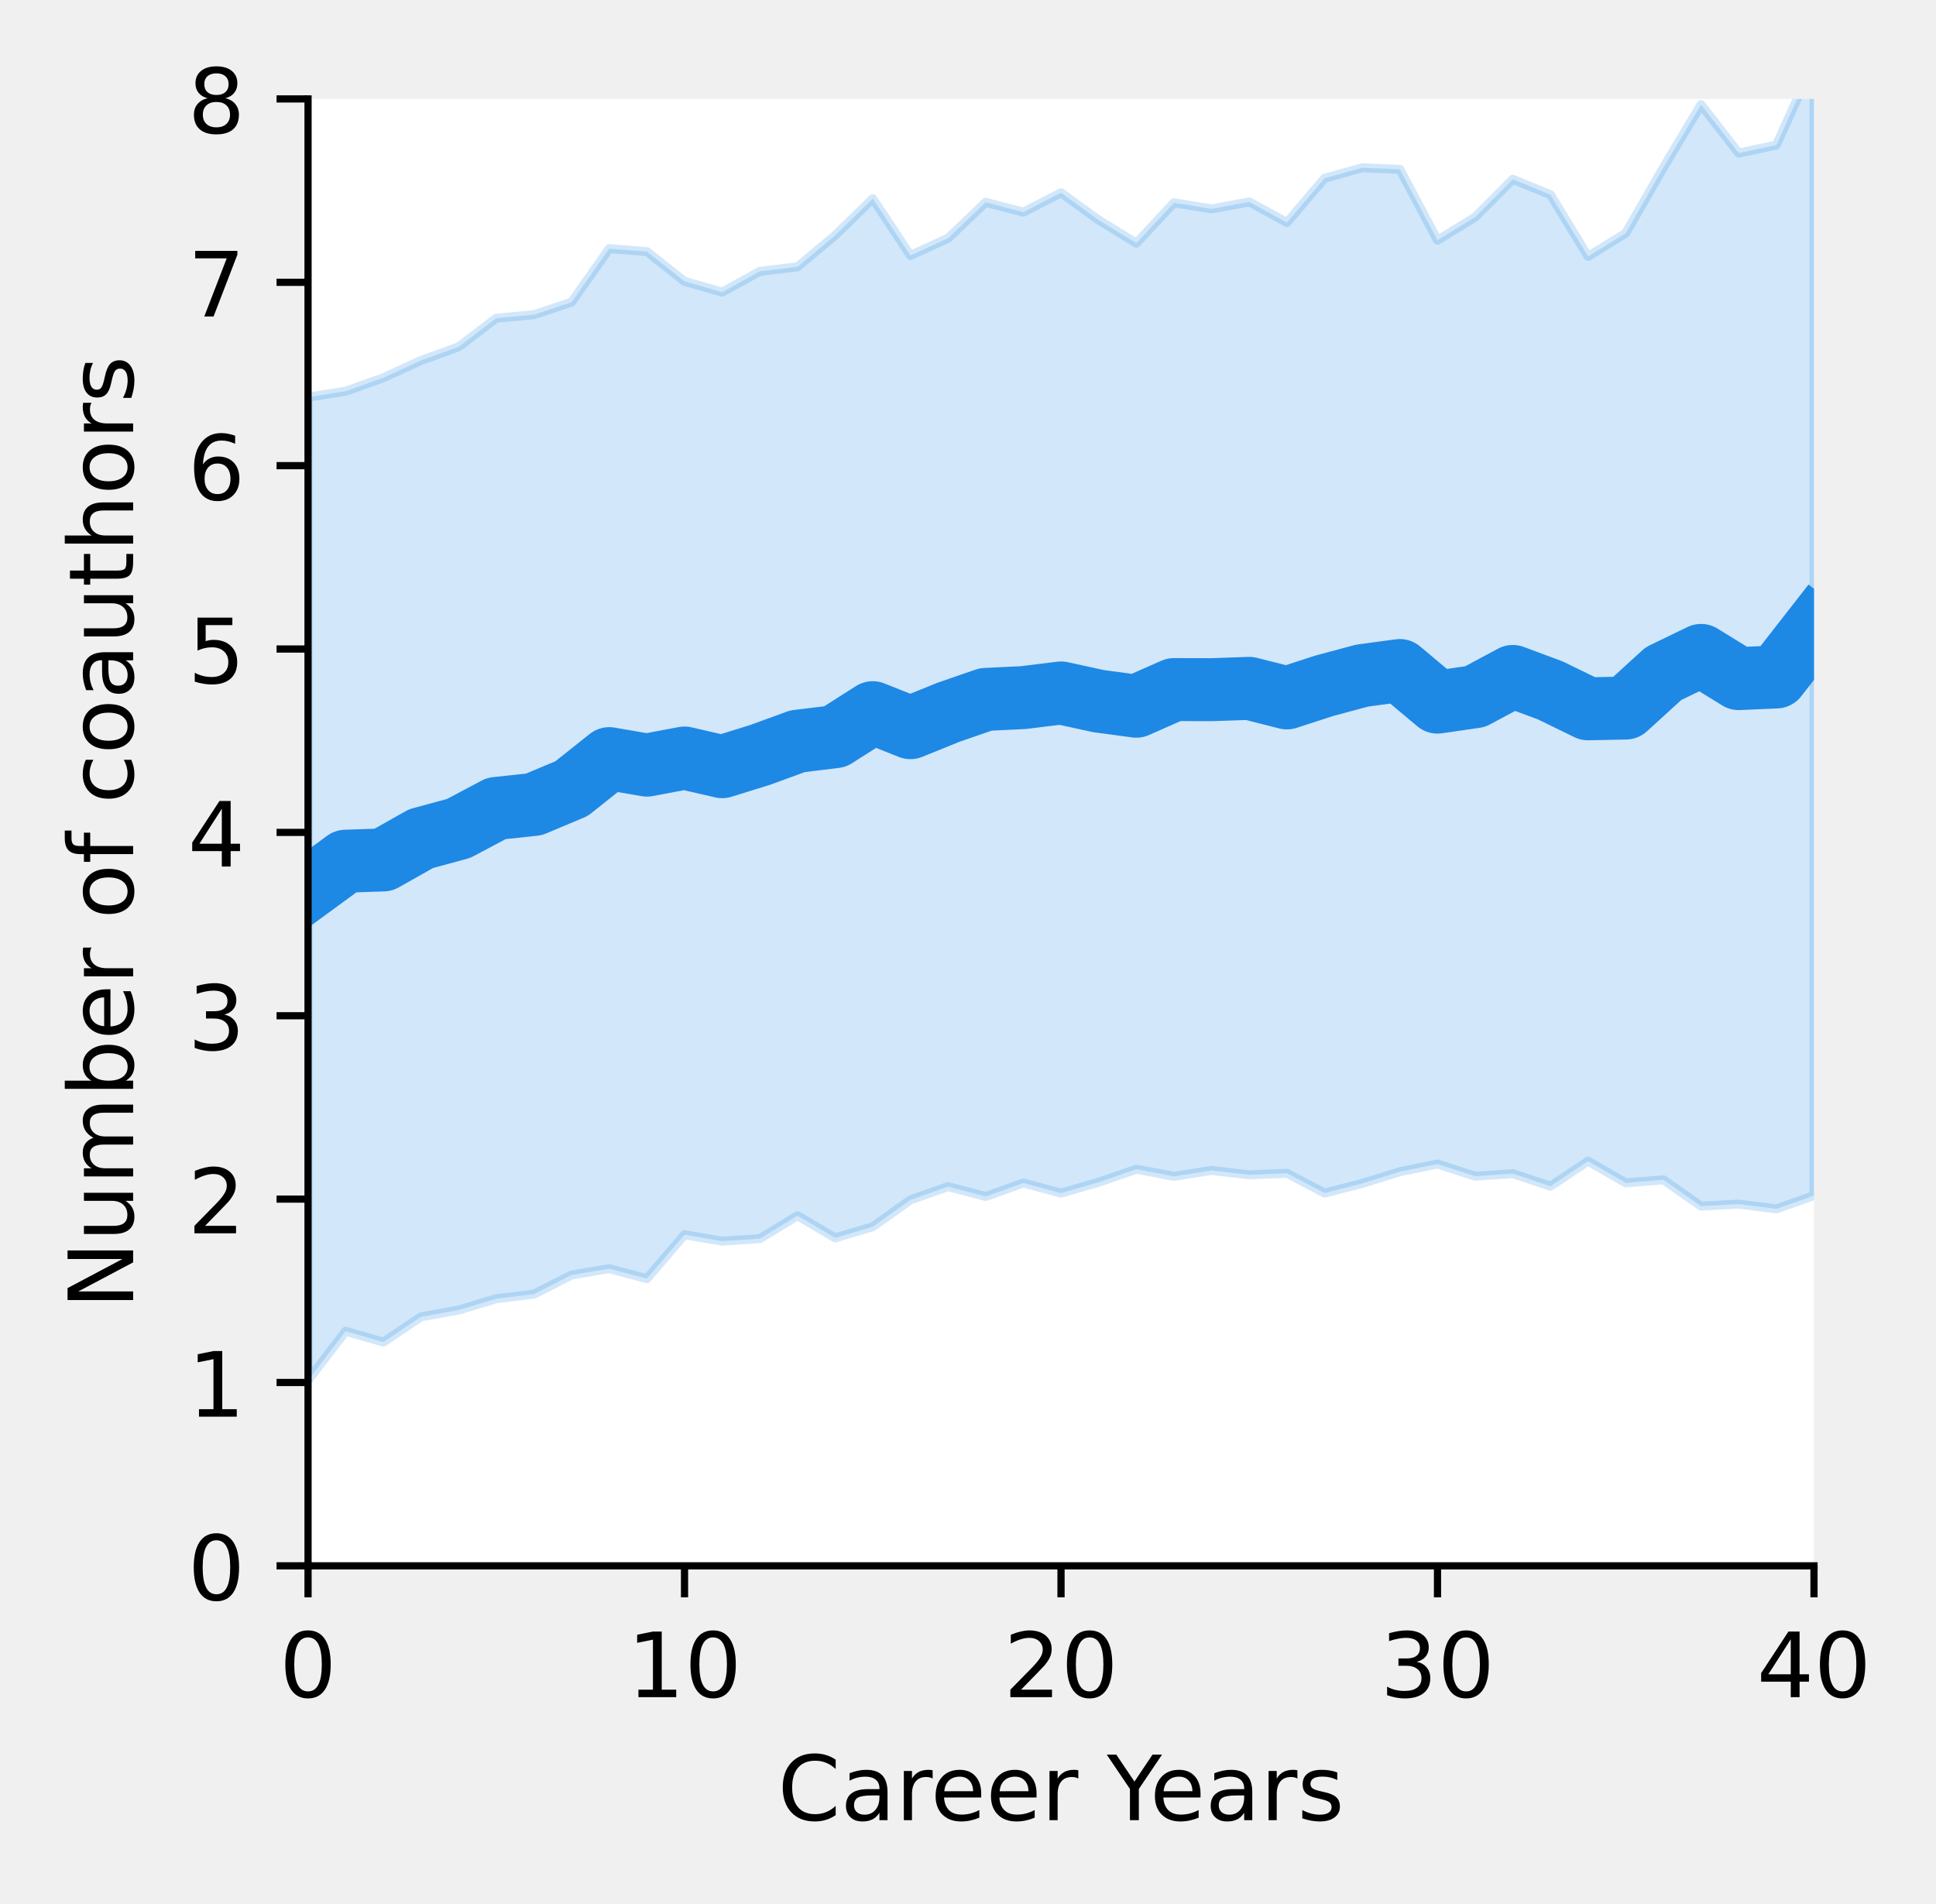
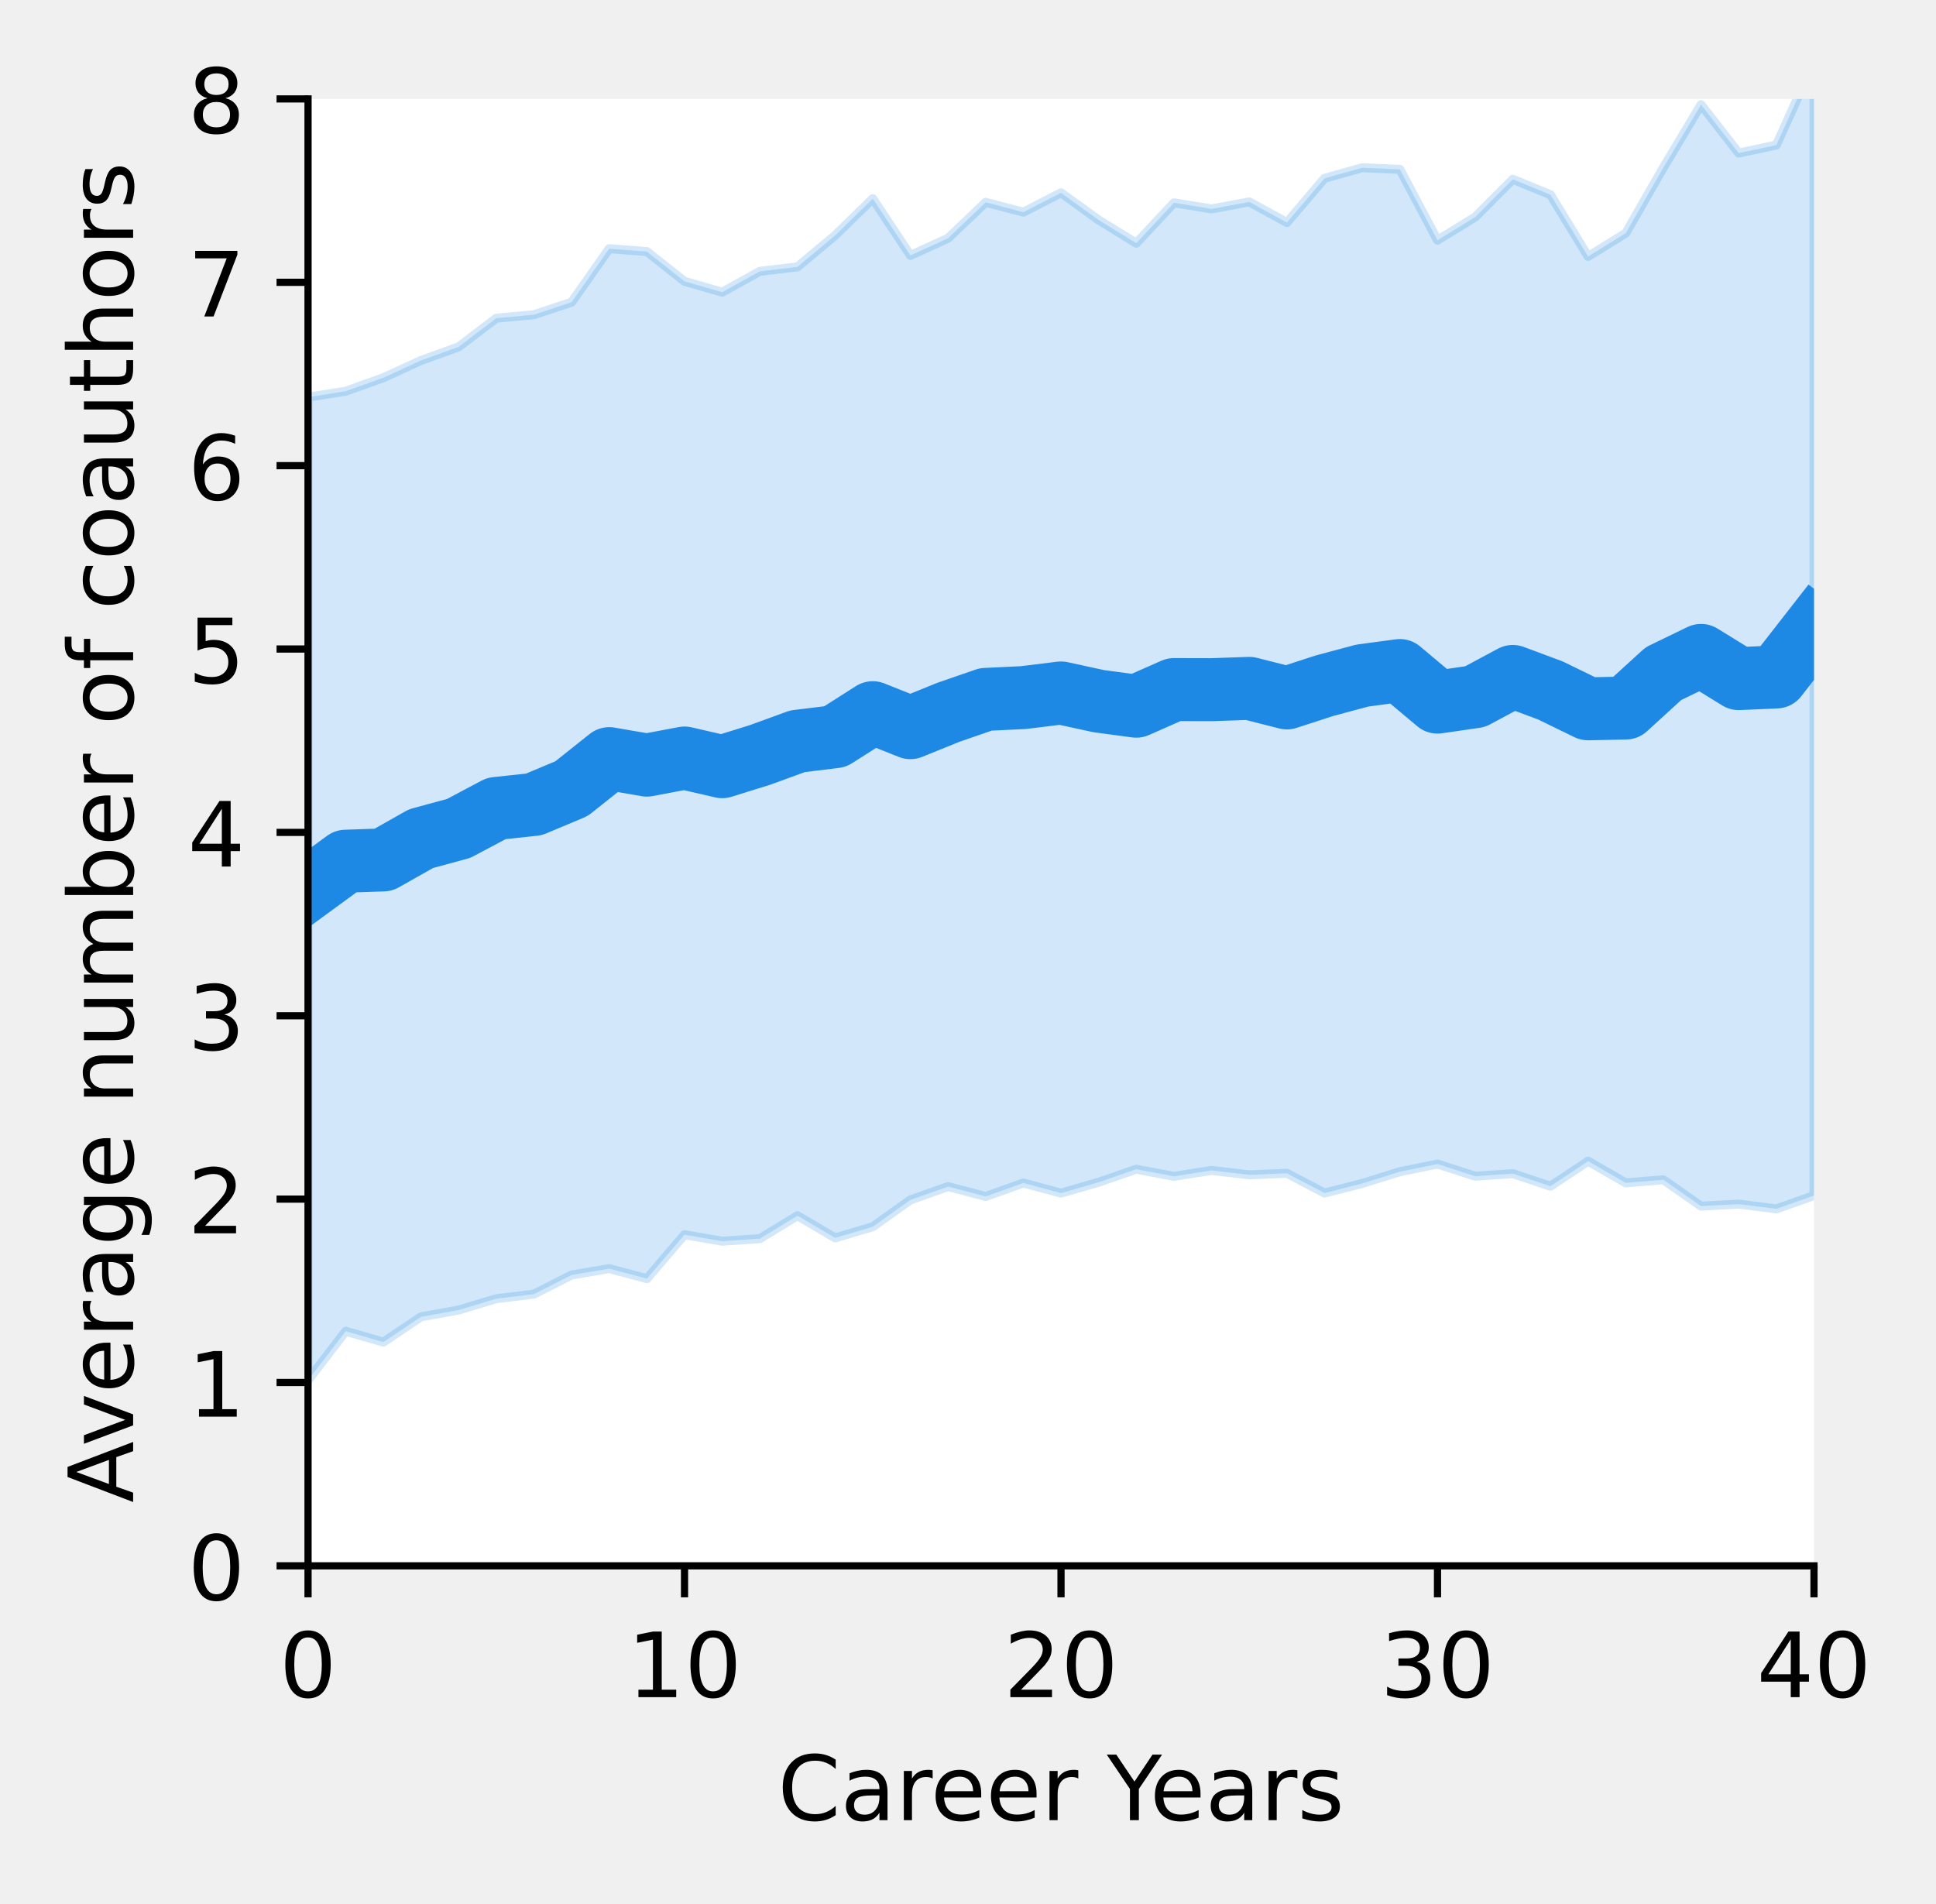
<svg xmlns="http://www.w3.org/2000/svg" xmlns:xlink="http://www.w3.org/1999/xlink" width="215.203pt" height="211.635pt" viewBox="0 0 215.203 211.635" version="1.1">
  <defs>
    <style type="text/css">*{stroke-linejoin: round; stroke-linecap: butt}</style>
  </defs>
  <g id="figure_1">
    <g id="patch_1">
-       <path d="M 0 211.635  L 215.203 211.635  L 215.203 0  L 0 0  L 0 211.635  z " style="fill: none" />
+       <path d="M -0 211.635  L 215.203 211.635  L 215.203 0  L -0 0  L -0 211.635  z " style="fill: none" />
    </g>
    <g id="axes_1">
      <g id="patch_2">
        <path d="M 34.241 174.079  L 201.641 174.079  L 201.641 10.999  L 34.241 10.999  z " style="fill: #ffffff" />
      </g>
      <g id="PolyCollection_1">
        <defs>
-           <path id="mbc133d7c37" d="M 34.241 -58.182  L 34.241 -167.481  L 38.426 -168.142  L 42.611 -169.639  L 46.796 -171.56  L 50.981 -173.074  L 55.166 -176.259  L 59.351 -176.649  L 63.536 -178.036  L 67.721 -183.99  L 71.906 -183.667  L 76.091 -180.357  L 80.276 -179.152  L 84.461 -181.468  L 88.646 -181.969  L 92.831 -185.462  L 97.016 -189.549  L 101.201 -183.236  L 105.386 -185.148  L 109.571 -189.143  L 113.756 -188.046  L 117.941 -190.202  L 122.126 -187.172  L 126.311 -184.601  L 130.496 -189.087  L 134.681 -188.41  L 138.866 -189.188  L 143.051 -186.893  L 147.236 -191.813  L 151.421 -192.988  L 155.606 -192.806  L 159.791 -184.932  L 163.976 -187.5  L 168.161 -191.703  L 172.346 -189.987  L 176.531 -183.125  L 180.716 -185.711  L 184.901 -193.006  L 189.086 -199.997  L 193.271 -194.616  L 197.456 -195.509  L 201.641 -204.759  L 201.641 -78.721  L 201.641 -78.721  L 197.456 -77.238  L 193.271 -77.771  L 189.086 -77.544  L 184.901 -80.475  L 180.716 -80.131  L 176.531 -82.543  L 172.346 -79.76  L 168.161 -81.159  L 163.976 -80.873  L 159.791 -82.226  L 155.606 -81.372  L 151.421 -80.066  L 147.236 -78.998  L 143.051 -81.197  L 138.866 -81.026  L 134.681 -81.516  L 130.496 -80.859  L 126.311 -81.649  L 122.126 -80.202  L 117.941 -78.993  L 113.756 -80.118  L 109.571 -78.619  L 105.386 -79.72  L 101.201 -78.239  L 97.016 -75.257  L 92.831 -74.014  L 88.646 -76.482  L 84.461 -73.931  L 80.276 -73.647  L 76.091 -74.369  L 71.906 -69.482  L 67.721 -70.599  L 63.536 -69.889  L 59.351 -67.763  L 55.166 -67.255  L 50.981 -65.996  L 46.796 -65.239  L 42.611 -62.429  L 38.426 -63.642  L 34.241 -58.182  z " style="stroke: #1e88e5; stroke-opacity: 0.2" />
+           <path id="m0367334fcb" d="M 34.241 -58.182  L 34.241 -167.481  L 38.426 -168.142  L 42.611 -169.639  L 46.796 -171.56  L 50.981 -173.074  L 55.166 -176.259  L 59.351 -176.649  L 63.536 -178.036  L 67.721 -183.99  L 71.906 -183.667  L 76.091 -180.357  L 80.276 -179.152  L 84.461 -181.468  L 88.646 -181.969  L 92.831 -185.462  L 97.016 -189.549  L 101.201 -183.236  L 105.386 -185.148  L 109.571 -189.143  L 113.756 -188.046  L 117.941 -190.202  L 122.126 -187.172  L 126.311 -184.601  L 130.496 -189.087  L 134.681 -188.41  L 138.866 -189.188  L 143.051 -186.893  L 147.236 -191.813  L 151.421 -192.988  L 155.606 -192.806  L 159.791 -184.932  L 163.976 -187.5  L 168.161 -191.703  L 172.346 -189.987  L 176.531 -183.125  L 180.716 -185.711  L 184.901 -193.006  L 189.086 -199.997  L 193.271 -194.616  L 197.456 -195.509  L 201.641 -204.759  L 201.641 -78.721  L 201.641 -78.721  L 197.456 -77.238  L 193.271 -77.771  L 189.086 -77.544  L 184.901 -80.475  L 180.716 -80.131  L 176.531 -82.543  L 172.346 -79.76  L 168.161 -81.159  L 163.976 -80.873  L 159.791 -82.226  L 155.606 -81.372  L 151.421 -80.066  L 147.236 -78.998  L 143.051 -81.197  L 138.866 -81.026  L 134.681 -81.516  L 130.496 -80.859  L 126.311 -81.649  L 122.126 -80.202  L 117.941 -78.993  L 113.756 -80.118  L 109.571 -78.619  L 105.386 -79.72  L 101.201 -78.239  L 97.016 -75.257  L 92.831 -74.014  L 88.646 -76.482  L 84.461 -73.931  L 80.276 -73.647  L 76.091 -74.369  L 71.906 -69.482  L 67.721 -70.599  L 63.536 -69.889  L 59.351 -67.763  L 55.166 -67.255  L 50.981 -65.996  L 46.796 -65.239  L 42.611 -62.429  L 38.426 -63.642  L 34.241 -58.182  z " style="stroke: #1e88e5; stroke-opacity: 0.2" />
        </defs>
-         <g clip-path="url(#pc4dec8035e)">
-           <use xlink:href="#mbc133d7c37" x="0" y="211.635" style="fill: #1e88e5; fill-opacity: 0.2; stroke: #1e88e5; stroke-opacity: 0.2" />
+         <g clip-path="url(#pf24b548691)">
+           <use xlink:href="#m0367334fcb" x="0" y="211.635" style="fill: #1e88e5; fill-opacity: 0.2; stroke: #1e88e5; stroke-opacity: 0.2" />
        </g>
      </g>
      <g id="matplotlib.axis_1">
        <g id="xtick_1">
          <g id="line2d_1">
            <defs>
-               <path id="mb9d485f9a2" d="M 0 0  L 0 3.5  " style="stroke: #000000; stroke-width: 0.8" />
+               <path id="m1093e1cb26" d="M 0 0  L 0 3.5  " style="stroke: #000000; stroke-width: 0.8" />
            </defs>
            <g>
-               <use xlink:href="#mb9d485f9a2" x="34.241" y="174.079" style="stroke: #000000; stroke-width: 0.8" />
+               <use xlink:href="#m1093e1cb26" x="34.241" y="174.079" style="stroke: #000000; stroke-width: 0.8" />
            </g>
          </g>
          <g id="text_1">
            <g transform="translate(31.05937 188.6777)scale(0.1 -0.1)">
              <defs>
                <path id="DejaVuSans-30" d="M 2034 4250  Q 1547 4250 1301 3770  Q 1056 3291 1056 2328  Q 1056 1369 1301 889  Q 1547 409 2034 409  Q 2525 409 2770 889  Q 3016 1369 3016 2328  Q 3016 3291 2770 3770  Q 2525 4250 2034 4250  z M 2034 4750  Q 2819 4750 3233 4129  Q 3647 3509 3647 2328  Q 3647 1150 3233 529  Q 2819 -91 2034 -91  Q 1250 -91 836 529  Q 422 1150 422 2328  Q 422 3509 836 4129  Q 1250 4750 2034 4750  z " transform="scale(0.015625)" />
              </defs>
              <use xlink:href="#DejaVuSans-30" />
            </g>
          </g>
        </g>
        <g id="xtick_2">
          <g id="line2d_2">
            <g>
-               <use xlink:href="#mb9d485f9a2" x="76.091" y="174.079" style="stroke: #000000; stroke-width: 0.8" />
+               <use xlink:href="#m1093e1cb26" x="76.091" y="174.079" style="stroke: #000000; stroke-width: 0.8" />
            </g>
          </g>
          <g id="text_2">
            <g transform="translate(69.72813 188.6777)scale(0.1 -0.1)">
              <defs>
                <path id="DejaVuSans-31" d="M 794 531  L 1825 531  L 1825 4091  L 703 3866  L 703 4441  L 1819 4666  L 2450 4666  L 2450 531  L 3481 531  L 3481 0  L 794 0  L 794 531  z " transform="scale(0.015625)" />
              </defs>
              <use xlink:href="#DejaVuSans-31" />
              <use xlink:href="#DejaVuSans-30" x="63.623" />
            </g>
          </g>
        </g>
        <g id="xtick_3">
          <g id="line2d_3">
            <g>
-               <use xlink:href="#mb9d485f9a2" x="117.941" y="174.079" style="stroke: #000000; stroke-width: 0.8" />
+               <use xlink:href="#m1093e1cb26" x="117.941" y="174.079" style="stroke: #000000; stroke-width: 0.8" />
            </g>
          </g>
          <g id="text_3">
            <g transform="translate(111.5781 188.6777)scale(0.1 -0.1)">
              <defs>
                <path id="DejaVuSans-32" d="M 1228 531  L 3431 531  L 3431 0  L 469 0  L 469 531  Q 828 903 1448 1529  Q 2069 2156 2228 2338  Q 2531 2678 2651 2914  Q 2772 3150 2772 3378  Q 2772 3750 2511 3984  Q 2250 4219 1831 4219  Q 1534 4219 1204 4116  Q 875 4013 500 3803  L 500 4441  Q 881 4594 1212 4672  Q 1544 4750 1819 4750  Q 2544 4750 2975 4387  Q 3406 4025 3406 3419  Q 3406 3131 3298 2873  Q 3191 2616 2906 2266  Q 2828 2175 2409 1742  Q 1991 1309 1228 531  z " transform="scale(0.015625)" />
              </defs>
              <use xlink:href="#DejaVuSans-32" />
              <use xlink:href="#DejaVuSans-30" x="63.623" />
            </g>
          </g>
        </g>
        <g id="xtick_4">
          <g id="line2d_4">
            <g>
-               <use xlink:href="#mb9d485f9a2" x="159.791" y="174.079" style="stroke: #000000; stroke-width: 0.8" />
+               <use xlink:href="#m1093e1cb26" x="159.791" y="174.079" style="stroke: #000000; stroke-width: 0.8" />
            </g>
          </g>
          <g id="text_4">
            <g transform="translate(153.4281 188.6777)scale(0.1 -0.1)">
              <defs>
                <path id="DejaVuSans-33" d="M 2597 2516  Q 3050 2419 3304 2112  Q 3559 1806 3559 1356  Q 3559 666 3084 287  Q 2609 -91 1734 -91  Q 1441 -91 1130 -33  Q 819 25 488 141  L 488 750  Q 750 597 1062 519  Q 1375 441 1716 441  Q 2309 441 2620 675  Q 2931 909 2931 1356  Q 2931 1769 2642 2001  Q 2353 2234 1838 2234  L 1294 2234  L 1294 2753  L 1863 2753  Q 2328 2753 2575 2939  Q 2822 3125 2822 3475  Q 2822 3834 2567 4026  Q 2313 4219 1838 4219  Q 1578 4219 1281 4162  Q 984 4106 628 3988  L 628 4550  Q 988 4650 1302 4700  Q 1616 4750 1894 4750  Q 2613 4750 3031 4423  Q 3450 4097 3450 3541  Q 3450 3153 3228 2886  Q 3006 2619 2597 2516  z " transform="scale(0.015625)" />
              </defs>
              <use xlink:href="#DejaVuSans-33" />
              <use xlink:href="#DejaVuSans-30" x="63.623" />
            </g>
          </g>
        </g>
        <g id="xtick_5">
          <g id="line2d_5">
            <g>
-               <use xlink:href="#mb9d485f9a2" x="201.641" y="174.079" style="stroke: #000000; stroke-width: 0.8" />
+               <use xlink:href="#m1093e1cb26" x="201.641" y="174.079" style="stroke: #000000; stroke-width: 0.8" />
            </g>
          </g>
          <g id="text_5">
            <g transform="translate(195.2781 188.6777)scale(0.1 -0.1)">
              <defs>
                <path id="DejaVuSans-34" d="M 2419 4116  L 825 1625  L 2419 1625  L 2419 4116  z M 2253 4666  L 3047 4666  L 3047 1625  L 3713 1625  L 3713 1100  L 3047 1100  L 3047 0  L 2419 0  L 2419 1100  L 313 1100  L 313 1709  L 2253 4666  z " transform="scale(0.015625)" />
              </defs>
              <use xlink:href="#DejaVuSans-34" />
              <use xlink:href="#DejaVuSans-30" x="63.623" />
            </g>
          </g>
        </g>
        <g id="text_6">
          <g transform="translate(86.45234 202.3558)scale(0.1 -0.1)">
            <defs>
              <path id="DejaVuSans-43" d="M 4122 4306  L 4122 3641  Q 3803 3938 3442 4084  Q 3081 4231 2675 4231  Q 1875 4231 1450 3742  Q 1025 3253 1025 2328  Q 1025 1406 1450 917  Q 1875 428 2675 428  Q 3081 428 3442 575  Q 3803 722 4122 1019  L 4122 359  Q 3791 134 3420 21  Q 3050 -91 2638 -91  Q 1578 -91 968 557  Q 359 1206 359 2328  Q 359 3453 968 4101  Q 1578 4750 2638 4750  Q 3056 4750 3426 4639  Q 3797 4528 4122 4306  z " transform="scale(0.015625)" />
              <path id="DejaVuSans-61" d="M 2194 1759  Q 1497 1759 1228 1600  Q 959 1441 959 1056  Q 959 750 1161 570  Q 1363 391 1709 391  Q 2188 391 2477 730  Q 2766 1069 2766 1631  L 2766 1759  L 2194 1759  z M 3341 1997  L 3341 0  L 2766 0  L 2766 531  Q 2569 213 2275 61  Q 1981 -91 1556 -91  Q 1019 -91 701 211  Q 384 513 384 1019  Q 384 1609 779 1909  Q 1175 2209 1959 2209  L 2766 2209  L 2766 2266  Q 2766 2663 2505 2880  Q 2244 3097 1772 3097  Q 1472 3097 1187 3025  Q 903 2953 641 2809  L 641 3341  Q 956 3463 1253 3523  Q 1550 3584 1831 3584  Q 2591 3584 2966 3190  Q 3341 2797 3341 1997  z " transform="scale(0.015625)" />
              <path id="DejaVuSans-72" d="M 2631 2963  Q 2534 3019 2420 3045  Q 2306 3072 2169 3072  Q 1681 3072 1420 2755  Q 1159 2438 1159 1844  L 1159 0  L 581 0  L 581 3500  L 1159 3500  L 1159 2956  Q 1341 3275 1631 3429  Q 1922 3584 2338 3584  Q 2397 3584 2469 3576  Q 2541 3569 2628 3553  L 2631 2963  z " transform="scale(0.015625)" />
              <path id="DejaVuSans-65" d="M 3597 1894  L 3597 1613  L 953 1613  Q 991 1019 1311 708  Q 1631 397 2203 397  Q 2534 397 2845 478  Q 3156 559 3463 722  L 3463 178  Q 3153 47 2828 -22  Q 2503 -91 2169 -91  Q 1331 -91 842 396  Q 353 884 353 1716  Q 353 2575 817 3079  Q 1281 3584 2069 3584  Q 2775 3584 3186 3129  Q 3597 2675 3597 1894  z M 3022 2063  Q 3016 2534 2758 2815  Q 2500 3097 2075 3097  Q 1594 3097 1305 2825  Q 1016 2553 972 2059  L 3022 2063  z " transform="scale(0.015625)" />
              <path id="DejaVuSans-20" transform="scale(0.015625)" />
              <path id="DejaVuSans-59" d="M -13 4666  L 666 4666  L 1959 2747  L 3244 4666  L 3922 4666  L 2272 2222  L 2272 0  L 1638 0  L 1638 2222  L -13 4666  z " transform="scale(0.015625)" />
              <path id="DejaVuSans-73" d="M 2834 3397  L 2834 2853  Q 2591 2978 2328 3040  Q 2066 3103 1784 3103  Q 1356 3103 1142 2972  Q 928 2841 928 2578  Q 928 2378 1081 2264  Q 1234 2150 1697 2047  L 1894 2003  Q 2506 1872 2764 1633  Q 3022 1394 3022 966  Q 3022 478 2636 193  Q 2250 -91 1575 -91  Q 1294 -91 989 -36  Q 684 19 347 128  L 347 722  Q 666 556 975 473  Q 1284 391 1588 391  Q 1994 391 2212 530  Q 2431 669 2431 922  Q 2431 1156 2273 1281  Q 2116 1406 1581 1522  L 1381 1569  Q 847 1681 609 1914  Q 372 2147 372 2553  Q 372 3047 722 3315  Q 1072 3584 1716 3584  Q 2034 3584 2315 3537  Q 2597 3491 2834 3397  z " transform="scale(0.015625)" />
            </defs>
            <use xlink:href="#DejaVuSans-43" />
            <use xlink:href="#DejaVuSans-61" x="69.824" />
            <use xlink:href="#DejaVuSans-72" x="131.104" />
            <use xlink:href="#DejaVuSans-65" x="169.967" />
            <use xlink:href="#DejaVuSans-65" x="231.49" />
            <use xlink:href="#DejaVuSans-72" x="293.014" />
            <use xlink:href="#DejaVuSans-20" x="334.127" />
            <use xlink:href="#DejaVuSans-59" x="365.914" />
            <use xlink:href="#DejaVuSans-65" x="413.748" />
            <use xlink:href="#DejaVuSans-61" x="475.271" />
            <use xlink:href="#DejaVuSans-72" x="536.551" />
            <use xlink:href="#DejaVuSans-73" x="577.664" />
          </g>
        </g>
      </g>
      <g id="matplotlib.axis_2">
        <g id="ytick_1">
          <g id="line2d_6">
            <defs>
-               <path id="mc1156829cf" d="M 0 0  L -3.5 0  " style="stroke: #000000; stroke-width: 0.8" />
+               <path id="m377d6483c6" d="M 0 0  L -3.5 0  " style="stroke: #000000; stroke-width: 0.8" />
            </defs>
            <g>
-               <use xlink:href="#mc1156829cf" x="34.241" y="174.079" style="stroke: #000000; stroke-width: 0.8" />
+               <use xlink:href="#m377d6483c6" x="34.241" y="174.079" style="stroke: #000000; stroke-width: 0.8" />
            </g>
          </g>
          <g id="text_7">
            <g transform="translate(20.87813 177.8784)scale(0.1 -0.1)">
              <use xlink:href="#DejaVuSans-30" />
            </g>
          </g>
        </g>
        <g id="ytick_2">
          <g id="line2d_7">
            <g>
-               <use xlink:href="#mc1156829cf" x="34.241" y="153.694" style="stroke: #000000; stroke-width: 0.8" />
+               <use xlink:href="#m377d6483c6" x="34.241" y="153.694" style="stroke: #000000; stroke-width: 0.8" />
            </g>
          </g>
          <g id="text_8">
            <g transform="translate(20.87813 157.4934)scale(0.1 -0.1)">
              <use xlink:href="#DejaVuSans-31" />
            </g>
          </g>
        </g>
        <g id="ytick_3">
          <g id="line2d_8">
            <g>
-               <use xlink:href="#mc1156829cf" x="34.241" y="133.309" style="stroke: #000000; stroke-width: 0.8" />
+               <use xlink:href="#m377d6483c6" x="34.241" y="133.309" style="stroke: #000000; stroke-width: 0.8" />
            </g>
          </g>
          <g id="text_9">
            <g transform="translate(20.87813 137.1084)scale(0.1 -0.1)">
              <use xlink:href="#DejaVuSans-32" />
            </g>
          </g>
        </g>
        <g id="ytick_4">
          <g id="line2d_9">
            <g>
-               <use xlink:href="#mc1156829cf" x="34.241" y="112.924" style="stroke: #000000; stroke-width: 0.8" />
+               <use xlink:href="#m377d6483c6" x="34.241" y="112.924" style="stroke: #000000; stroke-width: 0.8" />
            </g>
          </g>
          <g id="text_10">
            <g transform="translate(20.87813 116.7234)scale(0.1 -0.1)">
              <use xlink:href="#DejaVuSans-33" />
            </g>
          </g>
        </g>
        <g id="ytick_5">
          <g id="line2d_10">
            <g>
-               <use xlink:href="#mc1156829cf" x="34.241" y="92.539" style="stroke: #000000; stroke-width: 0.8" />
+               <use xlink:href="#m377d6483c6" x="34.241" y="92.539" style="stroke: #000000; stroke-width: 0.8" />
            </g>
          </g>
          <g id="text_11">
            <g transform="translate(20.87813 96.33844)scale(0.1 -0.1)">
              <use xlink:href="#DejaVuSans-34" />
            </g>
          </g>
        </g>
        <g id="ytick_6">
          <g id="line2d_11">
            <g>
-               <use xlink:href="#mc1156829cf" x="34.241" y="72.154" style="stroke: #000000; stroke-width: 0.8" />
+               <use xlink:href="#m377d6483c6" x="34.241" y="72.154" style="stroke: #000000; stroke-width: 0.8" />
            </g>
          </g>
          <g id="text_12">
            <g transform="translate(20.87813 75.95344)scale(0.1 -0.1)">
              <defs>
                <path id="DejaVuSans-35" d="M 691 4666  L 3169 4666  L 3169 4134  L 1269 4134  L 1269 2991  Q 1406 3038 1543 3061  Q 1681 3084 1819 3084  Q 2600 3084 3056 2656  Q 3513 2228 3513 1497  Q 3513 744 3044 326  Q 2575 -91 1722 -91  Q 1428 -91 1123 -41  Q 819 9 494 109  L 494 744  Q 775 591 1075 516  Q 1375 441 1709 441  Q 2250 441 2565 725  Q 2881 1009 2881 1497  Q 2881 1984 2565 2268  Q 2250 2553 1709 2553  Q 1456 2553 1204 2497  Q 953 2441 691 2322  L 691 4666  z " transform="scale(0.015625)" />
              </defs>
              <use xlink:href="#DejaVuSans-35" />
            </g>
          </g>
        </g>
        <g id="ytick_7">
          <g id="line2d_12">
            <g>
-               <use xlink:href="#mc1156829cf" x="34.241" y="51.769" style="stroke: #000000; stroke-width: 0.8" />
+               <use xlink:href="#m377d6483c6" x="34.241" y="51.769" style="stroke: #000000; stroke-width: 0.8" />
            </g>
          </g>
          <g id="text_13">
            <g transform="translate(20.87813 55.56844)scale(0.1 -0.1)">
              <defs>
                <path id="DejaVuSans-36" d="M 2113 2584  Q 1688 2584 1439 2293  Q 1191 2003 1191 1497  Q 1191 994 1439 701  Q 1688 409 2113 409  Q 2538 409 2786 701  Q 3034 994 3034 1497  Q 3034 2003 2786 2293  Q 2538 2584 2113 2584  z M 3366 4563  L 3366 3988  Q 3128 4100 2886 4159  Q 2644 4219 2406 4219  Q 1781 4219 1451 3797  Q 1122 3375 1075 2522  Q 1259 2794 1537 2939  Q 1816 3084 2150 3084  Q 2853 3084 3261 2657  Q 3669 2231 3669 1497  Q 3669 778 3244 343  Q 2819 -91 2113 -91  Q 1303 -91 875 529  Q 447 1150 447 2328  Q 447 3434 972 4092  Q 1497 4750 2381 4750  Q 2619 4750 2861 4703  Q 3103 4656 3366 4563  z " transform="scale(0.015625)" />
              </defs>
              <use xlink:href="#DejaVuSans-36" />
            </g>
          </g>
        </g>
        <g id="ytick_8">
          <g id="line2d_13">
            <g>
-               <use xlink:href="#mc1156829cf" x="34.241" y="31.384" style="stroke: #000000; stroke-width: 0.8" />
+               <use xlink:href="#m377d6483c6" x="34.241" y="31.384" style="stroke: #000000; stroke-width: 0.8" />
            </g>
          </g>
          <g id="text_14">
            <g transform="translate(20.87813 35.18344)scale(0.1 -0.1)">
              <defs>
                <path id="DejaVuSans-37" d="M 525 4666  L 3525 4666  L 3525 4397  L 1831 0  L 1172 0  L 2766 4134  L 525 4134  L 525 4666  z " transform="scale(0.015625)" />
              </defs>
              <use xlink:href="#DejaVuSans-37" />
            </g>
          </g>
        </g>
        <g id="ytick_9">
          <g id="line2d_14">
            <g>
-               <use xlink:href="#mc1156829cf" x="34.241" y="10.999" style="stroke: #000000; stroke-width: 0.8" />
+               <use xlink:href="#m377d6483c6" x="34.241" y="10.999" style="stroke: #000000; stroke-width: 0.8" />
            </g>
          </g>
          <g id="text_15">
            <g transform="translate(20.87813 14.79844)scale(0.1 -0.1)">
              <defs>
                <path id="DejaVuSans-38" d="M 2034 2216  Q 1584 2216 1326 1975  Q 1069 1734 1069 1313  Q 1069 891 1326 650  Q 1584 409 2034 409  Q 2484 409 2743 651  Q 3003 894 3003 1313  Q 3003 1734 2745 1975  Q 2488 2216 2034 2216  z M 1403 2484  Q 997 2584 770 2862  Q 544 3141 544 3541  Q 544 4100 942 4425  Q 1341 4750 2034 4750  Q 2731 4750 3128 4425  Q 3525 4100 3525 3541  Q 3525 3141 3298 2862  Q 3072 2584 2669 2484  Q 3125 2378 3379 2068  Q 3634 1759 3634 1313  Q 3634 634 3220 271  Q 2806 -91 2034 -91  Q 1263 -91 848 271  Q 434 634 434 1313  Q 434 1759 690 2068  Q 947 2378 1403 2484  z M 1172 3481  Q 1172 3119 1398 2916  Q 1625 2713 2034 2713  Q 2441 2713 2670 2916  Q 2900 3119 2900 3481  Q 2900 3844 2670 4047  Q 2441 4250 2034 4250  Q 1625 4250 1398 4047  Q 1172 3844 1172 3481  z " transform="scale(0.015625)" />
              </defs>
              <use xlink:href="#DejaVuSans-38" />
            </g>
          </g>
        </g>
        <g id="text_16">
-           <g transform="translate(14.79844 145.5127)rotate(-90)scale(0.1 -0.1)">
+           <g transform="translate(14.79844 167.0627)rotate(-90)scale(0.1 -0.1)">
            <defs>
-               <path id="DejaVuSans-4e" d="M 628 4666  L 1478 4666  L 3547 763  L 3547 4666  L 4159 4666  L 4159 0  L 3309 0  L 1241 3903  L 1241 0  L 628 0  L 628 4666  z " transform="scale(0.015625)" />
+               <path id="DejaVuSans-41" d="M 2188 4044  L 1331 1722  L 3047 1722  L 2188 4044  z M 1831 4666  L 2547 4666  L 4325 0  L 3669 0  L 3244 1197  L 1141 1197  L 716 0  L 50 0  L 1831 4666  z " transform="scale(0.015625)" />
+               <path id="DejaVuSans-76" d="M 191 3500  L 800 3500  L 1894 563  L 2988 3500  L 3597 3500  L 2284 0  L 1503 0  L 191 3500  z " transform="scale(0.015625)" />
+               <path id="DejaVuSans-67" d="M 2906 1791  Q 2906 2416 2648 2759  Q 2391 3103 1925 3103  Q 1463 3103 1205 2759  Q 947 2416 947 1791  Q 947 1169 1205 825  Q 1463 481 1925 481  Q 2391 481 2648 825  Q 2906 1169 2906 1791  z M 3481 434  Q 3481 -459 3084 -895  Q 2688 -1331 1869 -1331  Q 1566 -1331 1297 -1286  Q 1028 -1241 775 -1147  L 775 -588  Q 1028 -725 1275 -790  Q 1522 -856 1778 -856  Q 2344 -856 2625 -561  Q 2906 -266 2906 331  L 2906 616  Q 2728 306 2450 153  Q 2172 0 1784 0  Q 1141 0 747 490  Q 353 981 353 1791  Q 353 2603 747 3093  Q 1141 3584 1784 3584  Q 2172 3584 2450 3431  Q 2728 3278 2906 2969  L 2906 3500  L 3481 3500  L 3481 434  z " transform="scale(0.015625)" />
+               <path id="DejaVuSans-6e" d="M 3513 2113  L 3513 0  L 2938 0  L 2938 2094  Q 2938 2591 2744 2837  Q 2550 3084 2163 3084  Q 1697 3084 1428 2787  Q 1159 2491 1159 1978  L 1159 0  L 581 0  L 581 3500  L 1159 3500  L 1159 2956  Q 1366 3272 1645 3428  Q 1925 3584 2291 3584  Q 2894 3584 3203 3211  Q 3513 2838 3513 2113  z " transform="scale(0.015625)" />
              <path id="DejaVuSans-75" d="M 544 1381  L 544 3500  L 1119 3500  L 1119 1403  Q 1119 906 1312 657  Q 1506 409 1894 409  Q 2359 409 2629 706  Q 2900 1003 2900 1516  L 2900 3500  L 3475 3500  L 3475 0  L 2900 0  L 2900 538  Q 2691 219 2414 64  Q 2138 -91 1772 -91  Q 1169 -91 856 284  Q 544 659 544 1381  z M 1991 3584  L 1991 3584  z " transform="scale(0.015625)" />
              <path id="DejaVuSans-6d" d="M 3328 2828  Q 3544 3216 3844 3400  Q 4144 3584 4550 3584  Q 5097 3584 5394 3201  Q 5691 2819 5691 2113  L 5691 0  L 5113 0  L 5113 2094  Q 5113 2597 4934 2840  Q 4756 3084 4391 3084  Q 3944 3084 3684 2787  Q 3425 2491 3425 1978  L 3425 0  L 2847 0  L 2847 2094  Q 2847 2600 2669 2842  Q 2491 3084 2119 3084  Q 1678 3084 1418 2786  Q 1159 2488 1159 1978  L 1159 0  L 581 0  L 581 3500  L 1159 3500  L 1159 2956  Q 1356 3278 1631 3431  Q 1906 3584 2284 3584  Q 2666 3584 2933 3390  Q 3200 3197 3328 2828  z " transform="scale(0.015625)" />
              <path id="DejaVuSans-62" d="M 3116 1747  Q 3116 2381 2855 2742  Q 2594 3103 2138 3103  Q 1681 3103 1420 2742  Q 1159 2381 1159 1747  Q 1159 1113 1420 752  Q 1681 391 2138 391  Q 2594 391 2855 752  Q 3116 1113 3116 1747  z M 1159 2969  Q 1341 3281 1617 3432  Q 1894 3584 2278 3584  Q 2916 3584 3314 3078  Q 3713 2572 3713 1747  Q 3713 922 3314 415  Q 2916 -91 2278 -91  Q 1894 -91 1617 61  Q 1341 213 1159 525  L 1159 0  L 581 0  L 581 4863  L 1159 4863  L 1159 2969  z " transform="scale(0.015625)" />
              <path id="DejaVuSans-6f" d="M 1959 3097  Q 1497 3097 1228 2736  Q 959 2375 959 1747  Q 959 1119 1226 758  Q 1494 397 1959 397  Q 2419 397 2687 759  Q 2956 1122 2956 1747  Q 2956 2369 2687 2733  Q 2419 3097 1959 3097  z M 1959 3584  Q 2709 3584 3137 3096  Q 3566 2609 3566 1747  Q 3566 888 3137 398  Q 2709 -91 1959 -91  Q 1206 -91 779 398  Q 353 888 353 1747  Q 353 2609 779 3096  Q 1206 3584 1959 3584  z " transform="scale(0.015625)" />
              <path id="DejaVuSans-66" d="M 2375 4863  L 2375 4384  L 1825 4384  Q 1516 4384 1395 4259  Q 1275 4134 1275 3809  L 1275 3500  L 2222 3500  L 2222 3053  L 1275 3053  L 1275 0  L 697 0  L 697 3053  L 147 3053  L 147 3500  L 697 3500  L 697 3744  Q 697 4328 969 4595  Q 1241 4863 1831 4863  L 2375 4863  z " transform="scale(0.015625)" />
              <path id="DejaVuSans-63" d="M 3122 3366  L 3122 2828  Q 2878 2963 2633 3030  Q 2388 3097 2138 3097  Q 1578 3097 1268 2742  Q 959 2388 959 1747  Q 959 1106 1268 751  Q 1578 397 2138 397  Q 2388 397 2633 464  Q 2878 531 3122 666  L 3122 134  Q 2881 22 2623 -34  Q 2366 -91 2075 -91  Q 1284 -91 818 406  Q 353 903 353 1747  Q 353 2603 823 3093  Q 1294 3584 2113 3584  Q 2378 3584 2631 3529  Q 2884 3475 3122 3366  z " transform="scale(0.015625)" />
              <path id="DejaVuSans-74" d="M 1172 4494  L 1172 3500  L 2356 3500  L 2356 3053  L 1172 3053  L 1172 1153  Q 1172 725 1289 603  Q 1406 481 1766 481  L 2356 481  L 2356 0  L 1766 0  Q 1100 0 847 248  Q 594 497 594 1153  L 594 3053  L 172 3053  L 172 3500  L 594 3500  L 594 4494  L 1172 4494  z " transform="scale(0.015625)" />
              <path id="DejaVuSans-68" d="M 3513 2113  L 3513 0  L 2938 0  L 2938 2094  Q 2938 2591 2744 2837  Q 2550 3084 2163 3084  Q 1697 3084 1428 2787  Q 1159 2491 1159 1978  L 1159 0  L 581 0  L 581 4863  L 1159 4863  L 1159 2956  Q 1366 3272 1645 3428  Q 1925 3584 2291 3584  Q 2894 3584 3203 3211  Q 3513 2838 3513 2113  z " transform="scale(0.015625)" />
            </defs>
-             <use xlink:href="#DejaVuSans-4e" />
-             <use xlink:href="#DejaVuSans-75" x="74.805" />
-             <use xlink:href="#DejaVuSans-6d" x="138.184" />
-             <use xlink:href="#DejaVuSans-62" x="235.596" />
-             <use xlink:href="#DejaVuSans-65" x="299.072" />
-             <use xlink:href="#DejaVuSans-72" x="360.596" />
-             <use xlink:href="#DejaVuSans-20" x="401.709" />
-             <use xlink:href="#DejaVuSans-6f" x="433.496" />
-             <use xlink:href="#DejaVuSans-66" x="494.678" />
-             <use xlink:href="#DejaVuSans-20" x="529.883" />
-             <use xlink:href="#DejaVuSans-63" x="561.67" />
-             <use xlink:href="#DejaVuSans-6f" x="616.65" />
-             <use xlink:href="#DejaVuSans-61" x="677.832" />
-             <use xlink:href="#DejaVuSans-75" x="739.111" />
-             <use xlink:href="#DejaVuSans-74" x="802.49" />
-             <use xlink:href="#DejaVuSans-68" x="841.699" />
-             <use xlink:href="#DejaVuSans-6f" x="905.078" />
-             <use xlink:href="#DejaVuSans-72" x="966.26" />
-             <use xlink:href="#DejaVuSans-73" x="1007.373" />
+             <use xlink:href="#DejaVuSans-41" />
+             <use xlink:href="#DejaVuSans-76" x="62.533" />
+             <use xlink:href="#DejaVuSans-65" x="121.713" />
+             <use xlink:href="#DejaVuSans-72" x="183.236" />
+             <use xlink:href="#DejaVuSans-61" x="224.35" />
+             <use xlink:href="#DejaVuSans-67" x="285.629" />
+             <use xlink:href="#DejaVuSans-65" x="349.105" />
+             <use xlink:href="#DejaVuSans-20" x="410.629" />
+             <use xlink:href="#DejaVuSans-6e" x="442.416" />
+             <use xlink:href="#DejaVuSans-75" x="505.795" />
+             <use xlink:href="#DejaVuSans-6d" x="569.174" />
+             <use xlink:href="#DejaVuSans-62" x="666.586" />
+             <use xlink:href="#DejaVuSans-65" x="730.062" />
+             <use xlink:href="#DejaVuSans-72" x="791.586" />
+             <use xlink:href="#DejaVuSans-20" x="832.699" />
+             <use xlink:href="#DejaVuSans-6f" x="864.486" />
+             <use xlink:href="#DejaVuSans-66" x="925.668" />
+             <use xlink:href="#DejaVuSans-20" x="960.873" />
+             <use xlink:href="#DejaVuSans-63" x="992.66" />
+             <use xlink:href="#DejaVuSans-6f" x="1047.641" />
+             <use xlink:href="#DejaVuSans-61" x="1108.822" />
+             <use xlink:href="#DejaVuSans-75" x="1170.102" />
+             <use xlink:href="#DejaVuSans-74" x="1233.48" />
+             <use xlink:href="#DejaVuSans-68" x="1272.689" />
+             <use xlink:href="#DejaVuSans-6f" x="1336.068" />
+             <use xlink:href="#DejaVuSans-72" x="1397.25" />
+             <use xlink:href="#DejaVuSans-73" x="1438.363" />
          </g>
        </g>
      </g>
      <g id="line2d_15">
-         <path d="M 34.241 98.804  L 38.426 95.743  L 42.611 95.601  L 46.796 93.236  L 50.981 92.101  L 55.166 89.879  L 59.351 89.43  L 63.536 87.673  L 67.721 84.341  L 71.906 85.061  L 76.091 84.272  L 80.276 85.236  L 84.461 83.936  L 88.646 82.41  L 92.831 81.897  L 97.016 79.233  L 101.201 80.898  L 105.386 79.202  L 109.571 77.754  L 113.756 77.554  L 117.941 77.038  L 122.126 77.949  L 126.311 78.511  L 130.496 76.663  L 134.681 76.673  L 138.866 76.528  L 143.051 77.59  L 147.236 76.23  L 151.421 75.109  L 155.606 74.546  L 159.791 78.057  L 163.976 77.449  L 168.161 75.204  L 172.346 76.762  L 176.531 78.802  L 180.716 78.715  L 184.901 74.895  L 189.086 72.865  L 193.271 75.442  L 197.456 75.262  L 201.641 69.895  " clip-path="url(#pc4dec8035e)" style="fill: none; stroke: #1e88e5; stroke-width: 7; stroke-linecap: square" />
+         <path d="M 34.241 98.804  L 38.426 95.743  L 42.611 95.601  L 46.796 93.236  L 50.981 92.101  L 55.166 89.879  L 59.351 89.43  L 63.536 87.673  L 67.721 84.341  L 71.906 85.061  L 76.091 84.272  L 80.276 85.236  L 84.461 83.936  L 88.646 82.41  L 92.831 81.897  L 97.016 79.233  L 101.201 80.898  L 105.386 79.202  L 109.571 77.754  L 113.756 77.554  L 117.941 77.038  L 122.126 77.949  L 126.311 78.511  L 130.496 76.663  L 134.681 76.673  L 138.866 76.528  L 143.051 77.59  L 147.236 76.23  L 151.421 75.109  L 155.606 74.546  L 159.791 78.057  L 163.976 77.449  L 168.161 75.204  L 172.346 76.762  L 176.531 78.802  L 180.716 78.715  L 184.901 74.895  L 189.086 72.865  L 193.271 75.442  L 197.456 75.262  L 201.641 69.895  " clip-path="url(#pf24b548691)" style="fill: none; stroke: #1e88e5; stroke-width: 7; stroke-linecap: square" />
      </g>
      <g id="patch_3">
        <path d="M 34.241 174.079  L 34.241 10.999  " style="fill: none; stroke: #000000; stroke-width: 0.8; stroke-linejoin: miter; stroke-linecap: square" />
      </g>
      <g id="patch_4">
        <path d="M 34.241 174.079  L 201.641 174.079  " style="fill: none; stroke: #000000; stroke-width: 0.8; stroke-linejoin: miter; stroke-linecap: square" />
      </g>
    </g>
  </g>
  <defs>
-     <clipPath id="pc4dec8035e">
+     <clipPath id="pf24b548691">
      <rect x="34.241" y="10.999" width="167.4" height="163.08" />
    </clipPath>
  </defs>
</svg>
